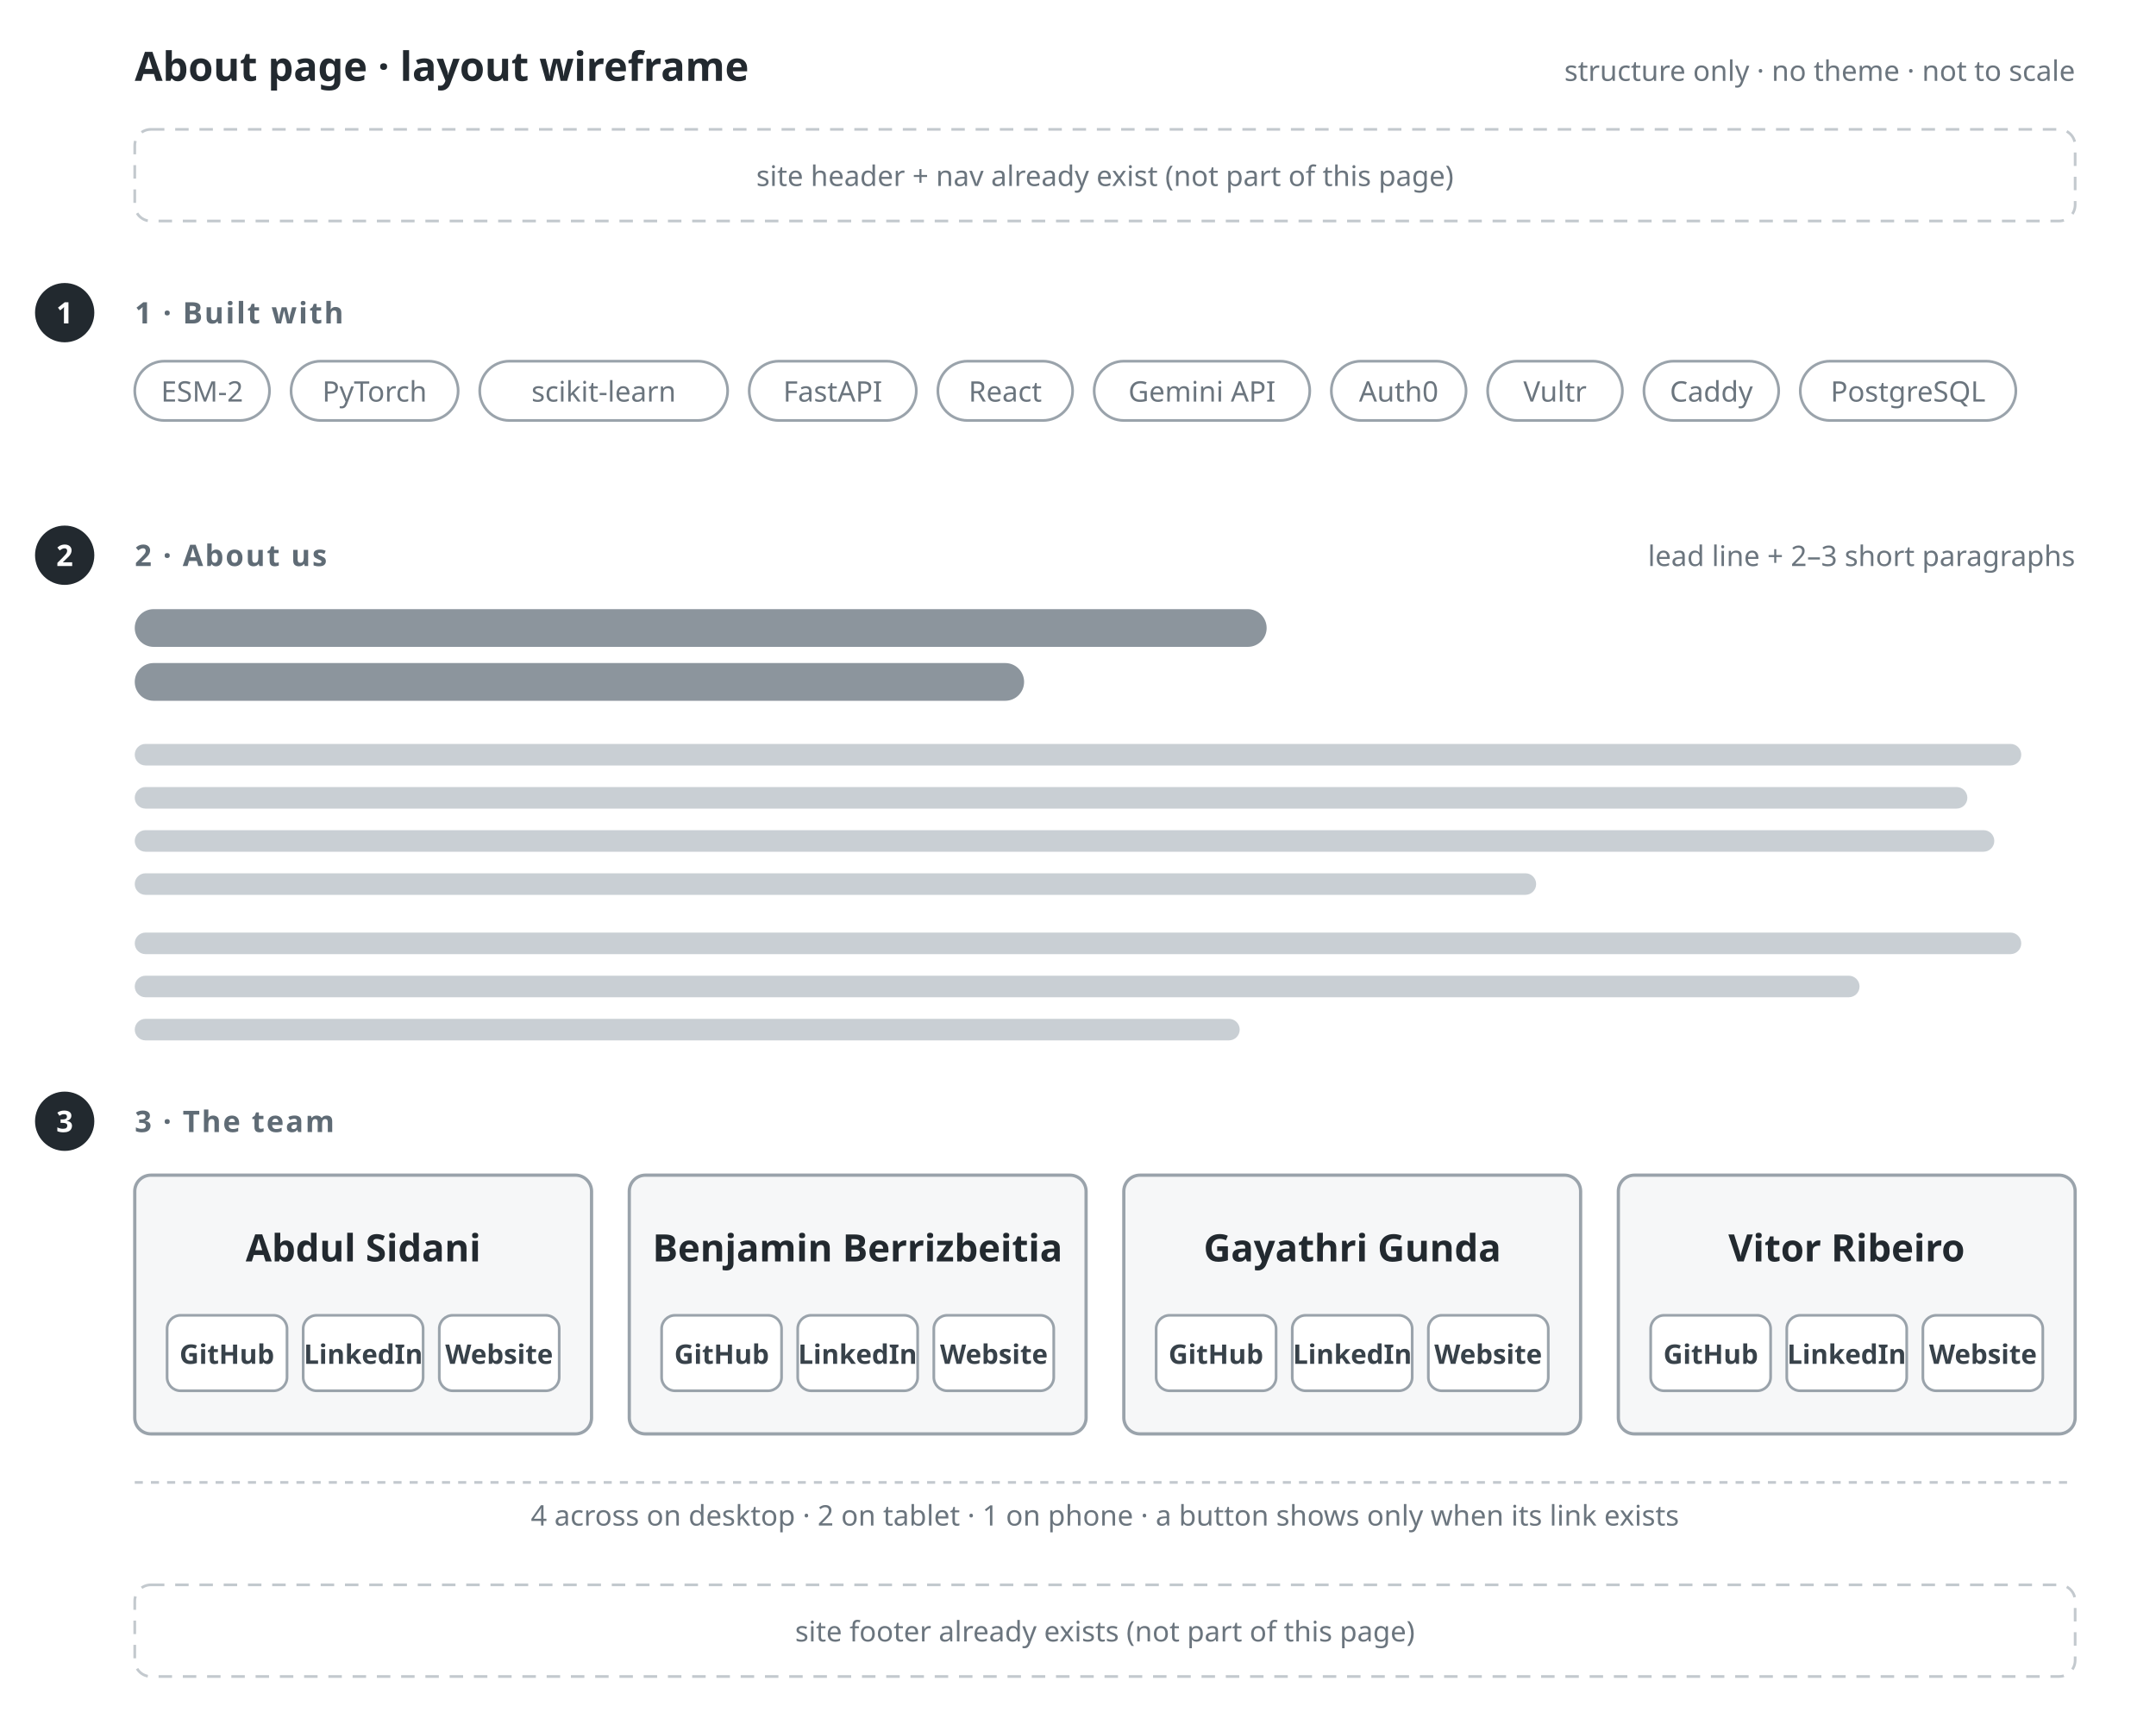
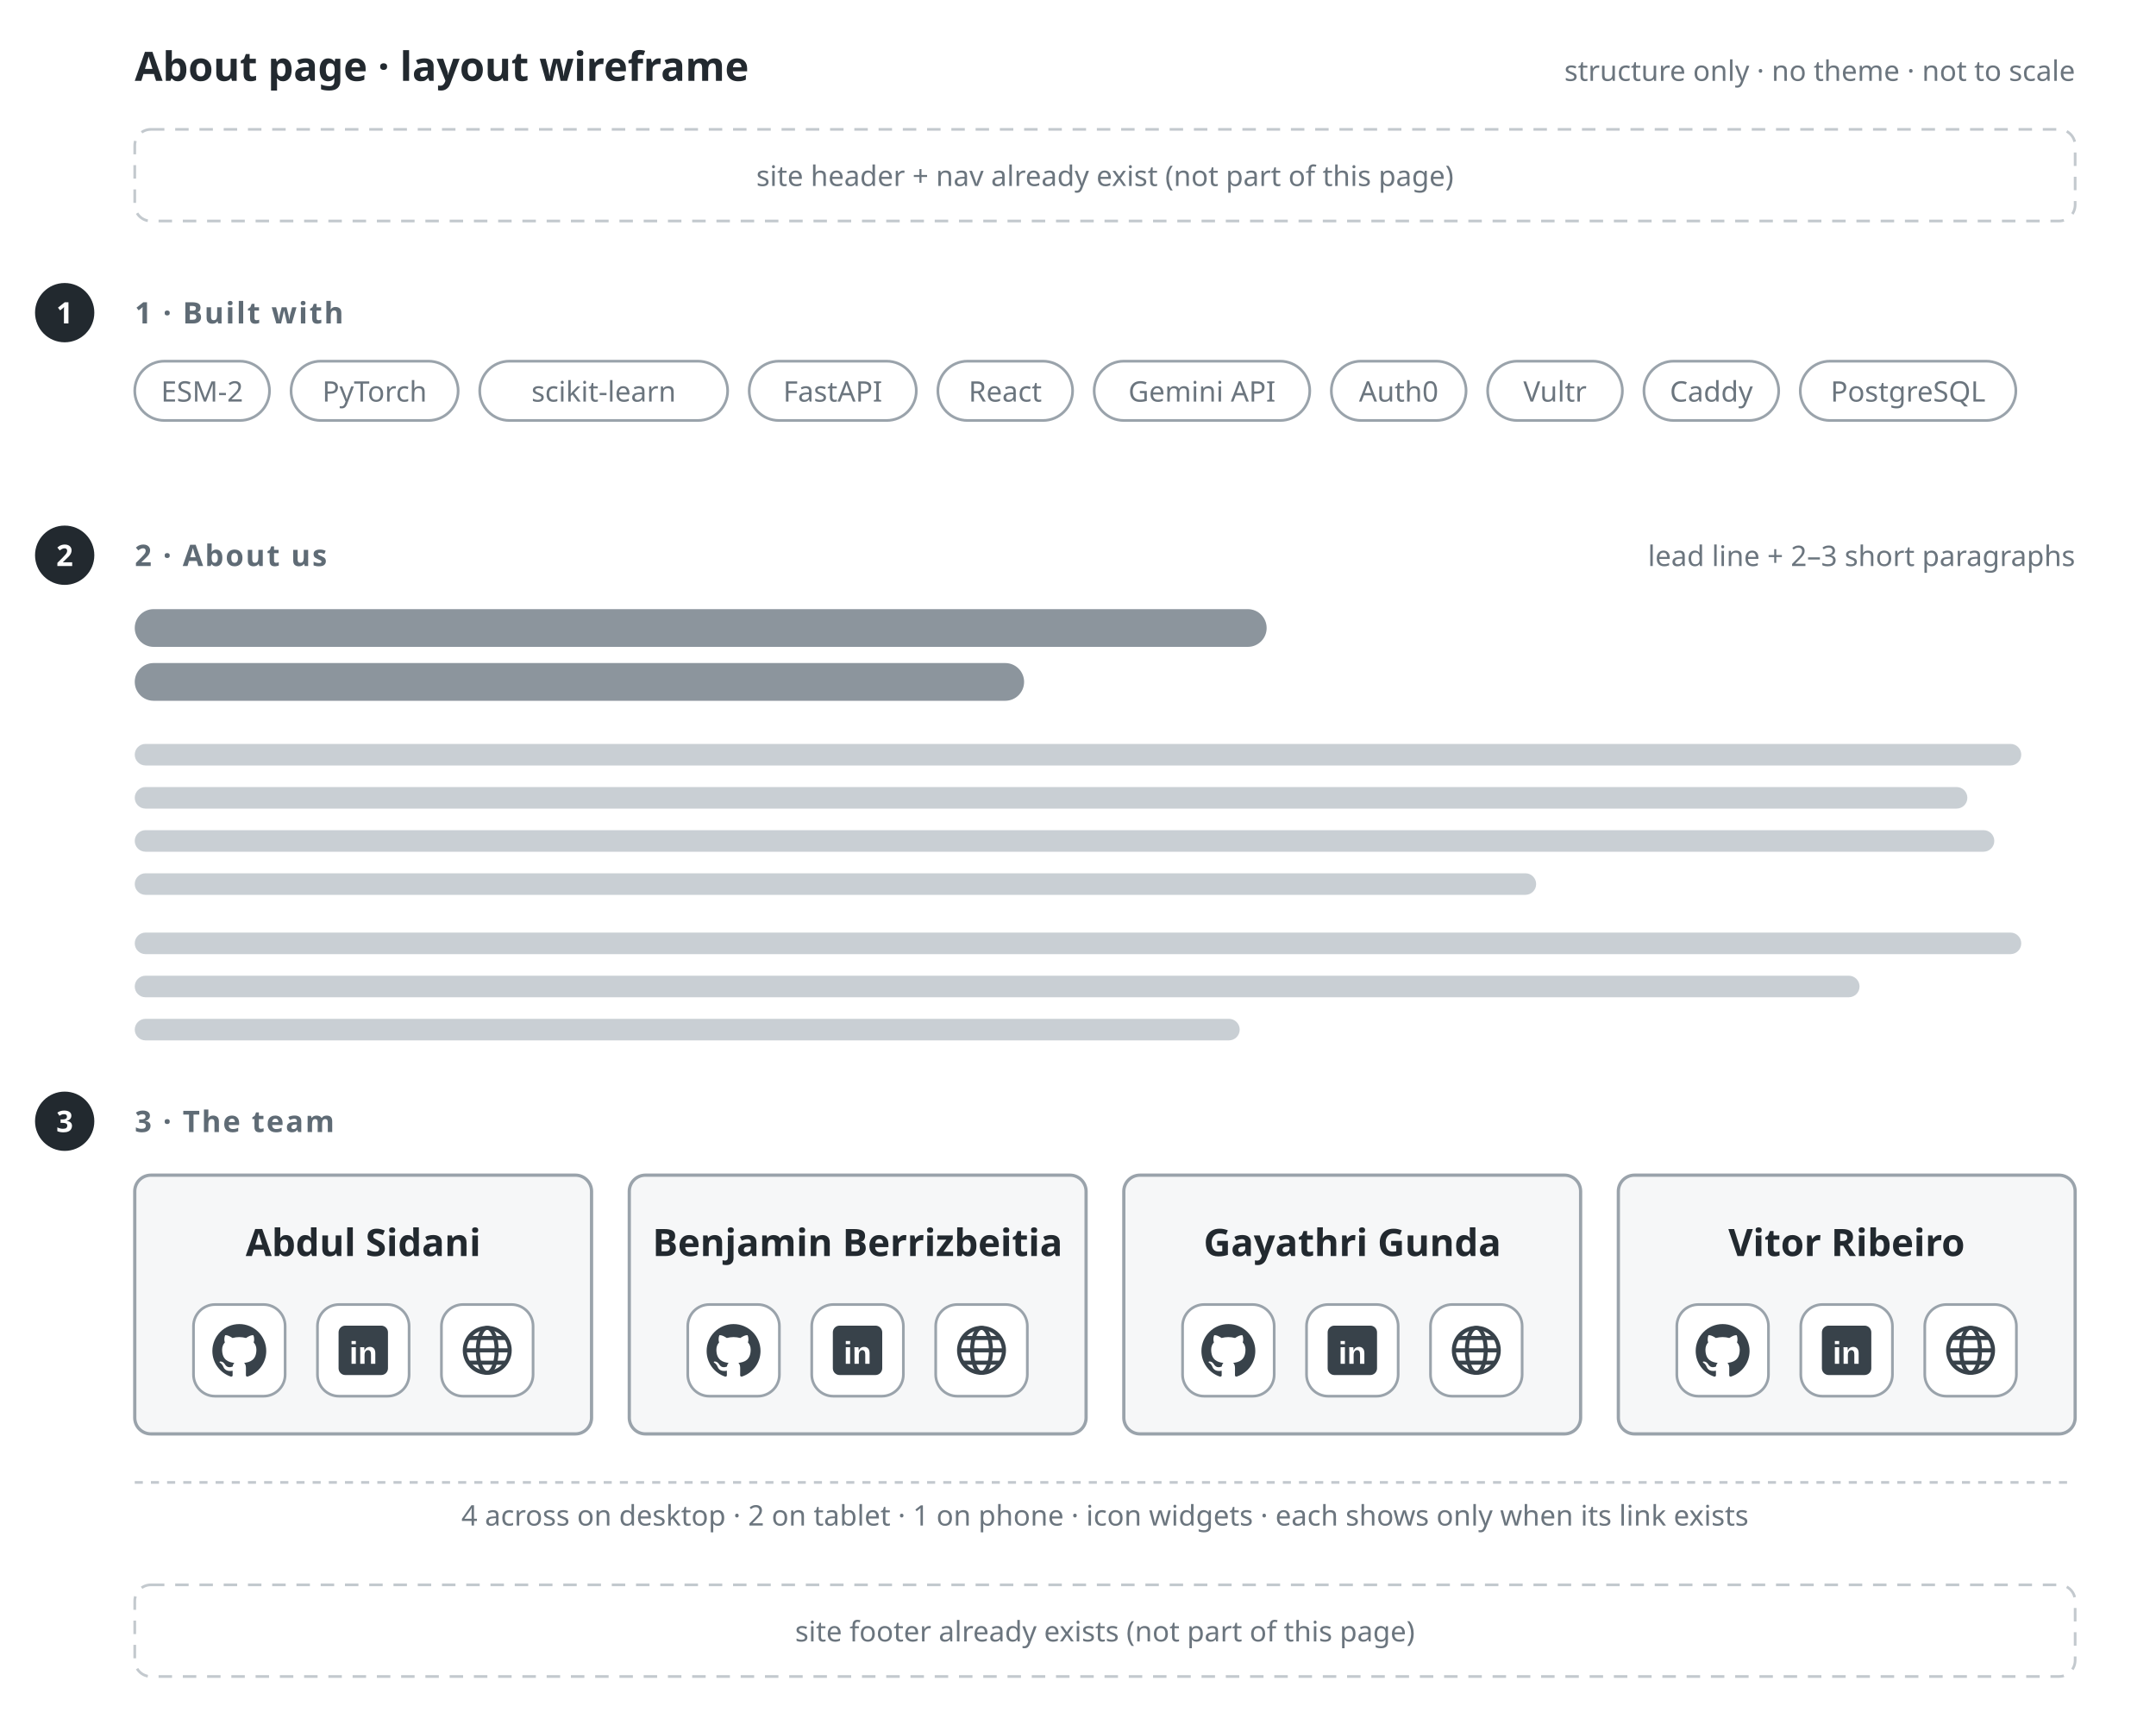
<svg xmlns="http://www.w3.org/2000/svg" viewBox="0 0 800 640" width="800" height="640" font-family="ui-sans-serif, system-ui, sans-serif">
  <style>
.bg{fill:#fff}.box{fill:#f6f7f8;stroke:#9aa3ab;stroke-width:1.2}.soft{fill:#fff;stroke:#9aa3ab;stroke-width:1}
.bar{fill:#c9cfd4}.barS{fill:#8c959d}.zone{fill:none;stroke:#c3c9ce;stroke-width:1;stroke-dasharray:5 4}
.lbl{font-size:11px;fill:#5f6b75;letter-spacing:.06em;text-transform:uppercase;font-weight:600}
.t{font-size:10px;fill:#38424a;font-weight:600}.tb{font-size:14px;fill:#22292f;font-weight:600}.sm{font-size:10.5px;fill:#6b757e}
+ .ic{fill:#38424a}.ict{font-size:14px;font-weight:700;fill:#fff;font-family:Arial,sans-serif}.ics{fill:none;stroke:#38424a;stroke-width:1.8}
.cap{font-size:15px;fill:#22292f;font-weight:700}.num{fill:#22292f}.numt{font-size:11px;fill:#fff;font-weight:700}
</style>
  <rect width="800" height="640" class="bg" />
  <text x="50.0" y="30.0" class="cap" text-anchor="start">About page · layout wireframe</text>
  <text x="770.0" y="30.0" class="sm" text-anchor="end">structure only · no theme · not to scale</text>
  <rect x="50.0" y="48.0" width="720.0" height="34.0" rx="6" class="zone" />
  <text x="410.0" y="69.0" class="sm" text-anchor="middle">site header + nav already exist (not part of this page)</text>
  <circle cx="24" cy="116" r="11" class="num" />
  <text x="24.0" y="120.0" class="numt" text-anchor="middle">1</text>
  <text x="50.0" y="120.0" class="lbl" text-anchor="start">1 · Built with</text>
  <rect x="50.0" y="134" width="50.0" height="22" rx="11" class="soft" />
  <text x="75.0" y="149.0" class="sm" text-anchor="middle">ESM-2</text>
  <rect x="108.0" y="134" width="62.0" height="22" rx="11" class="soft" />
  <text x="139.0" y="149.0" class="sm" text-anchor="middle">PyTorch</text>
  <rect x="178.0" y="134" width="92.0" height="22" rx="11" class="soft" />
  <text x="224.0" y="149.0" class="sm" text-anchor="middle">scikit-learn</text>
  <rect x="278.0" y="134" width="62.0" height="22" rx="11" class="soft" />
  <text x="309.0" y="149.0" class="sm" text-anchor="middle">FastAPI</text>
  <rect x="348.0" y="134" width="50.0" height="22" rx="11" class="soft" />
  <text x="373.0" y="149.0" class="sm" text-anchor="middle">React</text>
  <rect x="406.0" y="134" width="80.0" height="22" rx="11" class="soft" />
  <text x="446.0" y="149.0" class="sm" text-anchor="middle">Gemini API</text>
  <rect x="494.0" y="134" width="50.0" height="22" rx="11" class="soft" />
  <text x="519.0" y="149.0" class="sm" text-anchor="middle">Auth0</text>
  <rect x="552.0" y="134" width="50.0" height="22" rx="11" class="soft" />
  <text x="577.0" y="149.0" class="sm" text-anchor="middle">Vultr</text>
  <rect x="610.0" y="134" width="50.0" height="22" rx="11" class="soft" />
  <text x="635.0" y="149.0" class="sm" text-anchor="middle">Caddy</text>
  <rect x="668.0" y="134" width="80.0" height="22" rx="11" class="soft" />
  <text x="708.0" y="149.0" class="sm" text-anchor="middle">PostgreSQL</text>
  <circle cx="24" cy="206" r="11" class="num" />
  <text x="24.0" y="210.0" class="numt" text-anchor="middle">2</text>
  <text x="50.0" y="210.0" class="lbl" text-anchor="start">2 · About us</text>
  <rect x="50.0" y="226.0" width="420.0" height="14" rx="7.0" class="barS" />
  <rect x="50.0" y="246.0" width="330.0" height="14" rx="7.0" class="barS" />
  <rect x="50.0" y="276.0" width="700.0" height="8" rx="4.0" class="bar" />
  <rect x="50.0" y="292.0" width="680.0" height="8" rx="4.0" class="bar" />
  <rect x="50.0" y="308.0" width="690.0" height="8" rx="4.0" class="bar" />
  <rect x="50.0" y="324.0" width="520.0" height="8" rx="4.0" class="bar" />
  <rect x="50.0" y="346.0" width="700.0" height="8" rx="4.0" class="bar" />
  <rect x="50.0" y="362.0" width="640.0" height="8" rx="4.0" class="bar" />
  <rect x="50.0" y="378.0" width="410.0" height="8" rx="4.0" class="bar" />
  <text x="770.0" y="210.0" class="sm" text-anchor="end">lead line + 2–3 short paragraphs</text>
  <circle cx="24" cy="416" r="11" class="num" />
  <text x="24.0" y="420.0" class="numt" text-anchor="middle">3</text>
  <text x="50.0" y="420.0" class="lbl" text-anchor="start">3 · The team</text>
  <rect x="50.0" y="436.0" width="169.5" height="96.0" rx="6" class="box" />
-   <text x="134.8" y="468.0" class="tb" text-anchor="middle">Abdul Sidani</text>
-   <rect x="62.0" y="488.0" width="44.5" height="28.0" rx="5" class="soft" />
-   <text x="84.2" y="506.0" class="t" text-anchor="middle">GitHub</text>
-   <rect x="112.5" y="488.0" width="44.5" height="28.0" rx="5" class="soft" />
-   <text x="134.8" y="506.0" class="t" text-anchor="middle">LinkedIn</text>
-   <rect x="163.0" y="488.0" width="44.5" height="28.0" rx="5" class="soft" />
-   <text x="185.2" y="506.0" class="t" text-anchor="middle">Website</text>
+   <text x="134.8" y="466.0" class="tb" text-anchor="middle">Abdul Sidani</text>
+   <rect x="71.8" y="484.0" width="34.0" height="34.0" rx="8" class="soft" />
+   <g transform="translate(78.8,491) scale(0.833)">
+     <path class="ic" d="M12 .297c-6.63 0-12 5.373-12 12 0 5.303 3.438 9.8 8.205 11.385.6.113.82-.258.82-.577 0-.285-.01-1.04-.015-2.04-3.338.724-4.042-1.61-4.042-1.61C4.422 18.07 3.633 17.7 3.633 17.7c-1.087-.744.084-.729.084-.729 1.205.084 1.838 1.236 1.838 1.236 1.07 1.835 2.809 1.305 3.495.998.108-.776.417-1.305.76-1.605-2.665-.3-5.466-1.332-5.466-5.93 0-1.31.465-2.38 1.235-3.22-.135-.303-.54-1.523.105-3.176 0 0 1.005-.322 3.3 1.23.96-.267 1.98-.399 3-.405 1.02.006 2.04.138 3 .405 2.28-1.552 3.285-1.23 3.285-1.23.645 1.653.24 2.873.12 3.176.765.84 1.23 1.91 1.23 3.22 0 4.61-2.805 5.625-5.475 5.92.42.36.81 1.096.81 2.22 0 1.606-.015 2.896-.015 3.286 0 .315.21.69.825.57C20.565 22.092 24 17.592 24 12.297c0-6.627-5.373-12-12-12" />
+   </g>
+   <rect x="117.8" y="484.0" width="34.0" height="34.0" rx="8" class="soft" />
+   <g transform="translate(124.8,491) scale(0.833)">
+     <rect x="1" y="1" width="22" height="22" rx="3" class="ic" />
+     <text x="12" y="18" text-anchor="middle" class="ict">in</text>
+   </g>
+   <rect x="163.8" y="484.0" width="34.0" height="34.0" rx="8" class="soft" />
+   <g transform="translate(170.8,491) scale(0.833)">
+     <g class="ics">
+       <circle cx="12" cy="12" r="10" />
+       <ellipse cx="12" cy="12" rx="4.2" ry="10" />
+       <path d="M2 12h20M3.6 6.5h16.8M3.6 17.5h16.8" />
+     </g>
+   </g>
  <rect x="233.5" y="436.0" width="169.5" height="96.0" rx="6" class="box" />
-   <text x="318.2" y="468.0" class="tb" text-anchor="middle">Benjamin Berrizbeitia</text>
-   <rect x="245.5" y="488.0" width="44.5" height="28.0" rx="5" class="soft" />
-   <text x="267.8" y="506.0" class="t" text-anchor="middle">GitHub</text>
-   <rect x="296.0" y="488.0" width="44.5" height="28.0" rx="5" class="soft" />
-   <text x="318.2" y="506.0" class="t" text-anchor="middle">LinkedIn</text>
-   <rect x="346.5" y="488.0" width="44.5" height="28.0" rx="5" class="soft" />
-   <text x="368.8" y="506.0" class="t" text-anchor="middle">Website</text>
+   <text x="318.2" y="466.0" class="tb" text-anchor="middle">Benjamin Berrizbeitia</text>
+   <rect x="255.2" y="484.0" width="34.0" height="34.0" rx="8" class="soft" />
+   <g transform="translate(262.2,491) scale(0.833)">
+     <path class="ic" d="M12 .297c-6.63 0-12 5.373-12 12 0 5.303 3.438 9.8 8.205 11.385.6.113.82-.258.82-.577 0-.285-.01-1.04-.015-2.04-3.338.724-4.042-1.61-4.042-1.61C4.422 18.07 3.633 17.7 3.633 17.7c-1.087-.744.084-.729.084-.729 1.205.084 1.838 1.236 1.838 1.236 1.07 1.835 2.809 1.305 3.495.998.108-.776.417-1.305.76-1.605-2.665-.3-5.466-1.332-5.466-5.93 0-1.31.465-2.38 1.235-3.22-.135-.303-.54-1.523.105-3.176 0 0 1.005-.322 3.3 1.23.96-.267 1.98-.399 3-.405 1.02.006 2.04.138 3 .405 2.28-1.552 3.285-1.23 3.285-1.23.645 1.653.24 2.873.12 3.176.765.84 1.23 1.91 1.23 3.22 0 4.61-2.805 5.625-5.475 5.92.42.36.81 1.096.81 2.22 0 1.606-.015 2.896-.015 3.286 0 .315.21.69.825.57C20.565 22.092 24 17.592 24 12.297c0-6.627-5.373-12-12-12" />
+   </g>
+   <rect x="301.2" y="484.0" width="34.0" height="34.0" rx="8" class="soft" />
+   <g transform="translate(308.2,491) scale(0.833)">
+     <rect x="1" y="1" width="22" height="22" rx="3" class="ic" />
+     <text x="12" y="18" text-anchor="middle" class="ict">in</text>
+   </g>
+   <rect x="347.2" y="484.0" width="34.0" height="34.0" rx="8" class="soft" />
+   <g transform="translate(354.2,491) scale(0.833)">
+     <g class="ics">
+       <circle cx="12" cy="12" r="10" />
+       <ellipse cx="12" cy="12" rx="4.2" ry="10" />
+       <path d="M2 12h20M3.6 6.5h16.8M3.6 17.5h16.8" />
+     </g>
+   </g>
  <rect x="417.0" y="436.0" width="169.5" height="96.0" rx="6" class="box" />
-   <text x="501.8" y="468.0" class="tb" text-anchor="middle">Gayathri Gunda</text>
-   <rect x="429.0" y="488.0" width="44.5" height="28.0" rx="5" class="soft" />
-   <text x="451.2" y="506.0" class="t" text-anchor="middle">GitHub</text>
-   <rect x="479.5" y="488.0" width="44.5" height="28.0" rx="5" class="soft" />
-   <text x="501.8" y="506.0" class="t" text-anchor="middle">LinkedIn</text>
-   <rect x="530.0" y="488.0" width="44.5" height="28.0" rx="5" class="soft" />
-   <text x="552.2" y="506.0" class="t" text-anchor="middle">Website</text>
+   <text x="501.8" y="466.0" class="tb" text-anchor="middle">Gayathri Gunda</text>
+   <rect x="438.8" y="484.0" width="34.0" height="34.0" rx="8" class="soft" />
+   <g transform="translate(445.8,491) scale(0.833)">
+     <path class="ic" d="M12 .297c-6.63 0-12 5.373-12 12 0 5.303 3.438 9.8 8.205 11.385.6.113.82-.258.82-.577 0-.285-.01-1.04-.015-2.04-3.338.724-4.042-1.61-4.042-1.61C4.422 18.07 3.633 17.7 3.633 17.7c-1.087-.744.084-.729.084-.729 1.205.084 1.838 1.236 1.838 1.236 1.07 1.835 2.809 1.305 3.495.998.108-.776.417-1.305.76-1.605-2.665-.3-5.466-1.332-5.466-5.93 0-1.31.465-2.38 1.235-3.22-.135-.303-.54-1.523.105-3.176 0 0 1.005-.322 3.3 1.23.96-.267 1.98-.399 3-.405 1.02.006 2.04.138 3 .405 2.28-1.552 3.285-1.23 3.285-1.23.645 1.653.24 2.873.12 3.176.765.84 1.23 1.91 1.23 3.22 0 4.61-2.805 5.625-5.475 5.92.42.36.81 1.096.81 2.22 0 1.606-.015 2.896-.015 3.286 0 .315.21.69.825.57C20.565 22.092 24 17.592 24 12.297c0-6.627-5.373-12-12-12" />
+   </g>
+   <rect x="484.8" y="484.0" width="34.0" height="34.0" rx="8" class="soft" />
+   <g transform="translate(491.8,491) scale(0.833)">
+     <rect x="1" y="1" width="22" height="22" rx="3" class="ic" />
+     <text x="12" y="18" text-anchor="middle" class="ict">in</text>
+   </g>
+   <rect x="530.8" y="484.0" width="34.0" height="34.0" rx="8" class="soft" />
+   <g transform="translate(537.8,491) scale(0.833)">
+     <g class="ics">
+       <circle cx="12" cy="12" r="10" />
+       <ellipse cx="12" cy="12" rx="4.2" ry="10" />
+       <path d="M2 12h20M3.6 6.5h16.8M3.6 17.5h16.8" />
+     </g>
+   </g>
  <rect x="600.5" y="436.0" width="169.5" height="96.0" rx="6" class="box" />
-   <text x="685.2" y="468.0" class="tb" text-anchor="middle">Vitor Ribeiro</text>
-   <rect x="612.5" y="488.0" width="44.5" height="28.0" rx="5" class="soft" />
-   <text x="634.8" y="506.0" class="t" text-anchor="middle">GitHub</text>
-   <rect x="663.0" y="488.0" width="44.5" height="28.0" rx="5" class="soft" />
-   <text x="685.2" y="506.0" class="t" text-anchor="middle">LinkedIn</text>
-   <rect x="713.5" y="488.0" width="44.5" height="28.0" rx="5" class="soft" />
-   <text x="735.8" y="506.0" class="t" text-anchor="middle">Website</text>
+   <text x="685.2" y="466.0" class="tb" text-anchor="middle">Vitor Ribeiro</text>
+   <rect x="622.2" y="484.0" width="34.0" height="34.0" rx="8" class="soft" />
+   <g transform="translate(629.2,491) scale(0.833)">
+     <path class="ic" d="M12 .297c-6.63 0-12 5.373-12 12 0 5.303 3.438 9.8 8.205 11.385.6.113.82-.258.82-.577 0-.285-.01-1.04-.015-2.04-3.338.724-4.042-1.61-4.042-1.61C4.422 18.07 3.633 17.7 3.633 17.7c-1.087-.744.084-.729.084-.729 1.205.084 1.838 1.236 1.838 1.236 1.07 1.835 2.809 1.305 3.495.998.108-.776.417-1.305.76-1.605-2.665-.3-5.466-1.332-5.466-5.93 0-1.31.465-2.38 1.235-3.22-.135-.303-.54-1.523.105-3.176 0 0 1.005-.322 3.3 1.23.96-.267 1.98-.399 3-.405 1.02.006 2.04.138 3 .405 2.28-1.552 3.285-1.23 3.285-1.23.645 1.653.24 2.873.12 3.176.765.84 1.23 1.91 1.23 3.22 0 4.61-2.805 5.625-5.475 5.92.42.36.81 1.096.81 2.22 0 1.606-.015 2.896-.015 3.286 0 .315.21.69.825.57C20.565 22.092 24 17.592 24 12.297c0-6.627-5.373-12-12-12" />
+   </g>
+   <rect x="668.2" y="484.0" width="34.0" height="34.0" rx="8" class="soft" />
+   <g transform="translate(675.2,491) scale(0.833)">
+     <rect x="1" y="1" width="22" height="22" rx="3" class="ic" />
+     <text x="12" y="18" text-anchor="middle" class="ict">in</text>
+   </g>
+   <rect x="714.2" y="484.0" width="34.0" height="34.0" rx="8" class="soft" />
+   <g transform="translate(721.2,491) scale(0.833)">
+     <g class="ics">
+       <circle cx="12" cy="12" r="10" />
+       <ellipse cx="12" cy="12" rx="4.2" ry="10" />
+       <path d="M2 12h20M3.6 6.5h16.8M3.6 17.5h16.8" />
+     </g>
+   </g>
  <line x1="50" y1="550" x2="770" y2="550" stroke="#c3c9ce" stroke-dasharray="3 3" />
-   <text x="410.0" y="566.0" class="sm" text-anchor="middle">4 across on desktop · 2 on tablet · 1 on phone · a button shows only when its link exists</text>
+   <text x="410.0" y="566.0" class="sm" text-anchor="middle">4 across on desktop · 2 on tablet · 1 on phone · icon widgets · each shows only when its link exists</text>
  <rect x="50.0" y="588.0" width="720.0" height="34.0" rx="6" class="zone" />
  <text x="410.0" y="609.0" class="sm" text-anchor="middle">site footer already exists (not part of this page)</text>
</svg>
